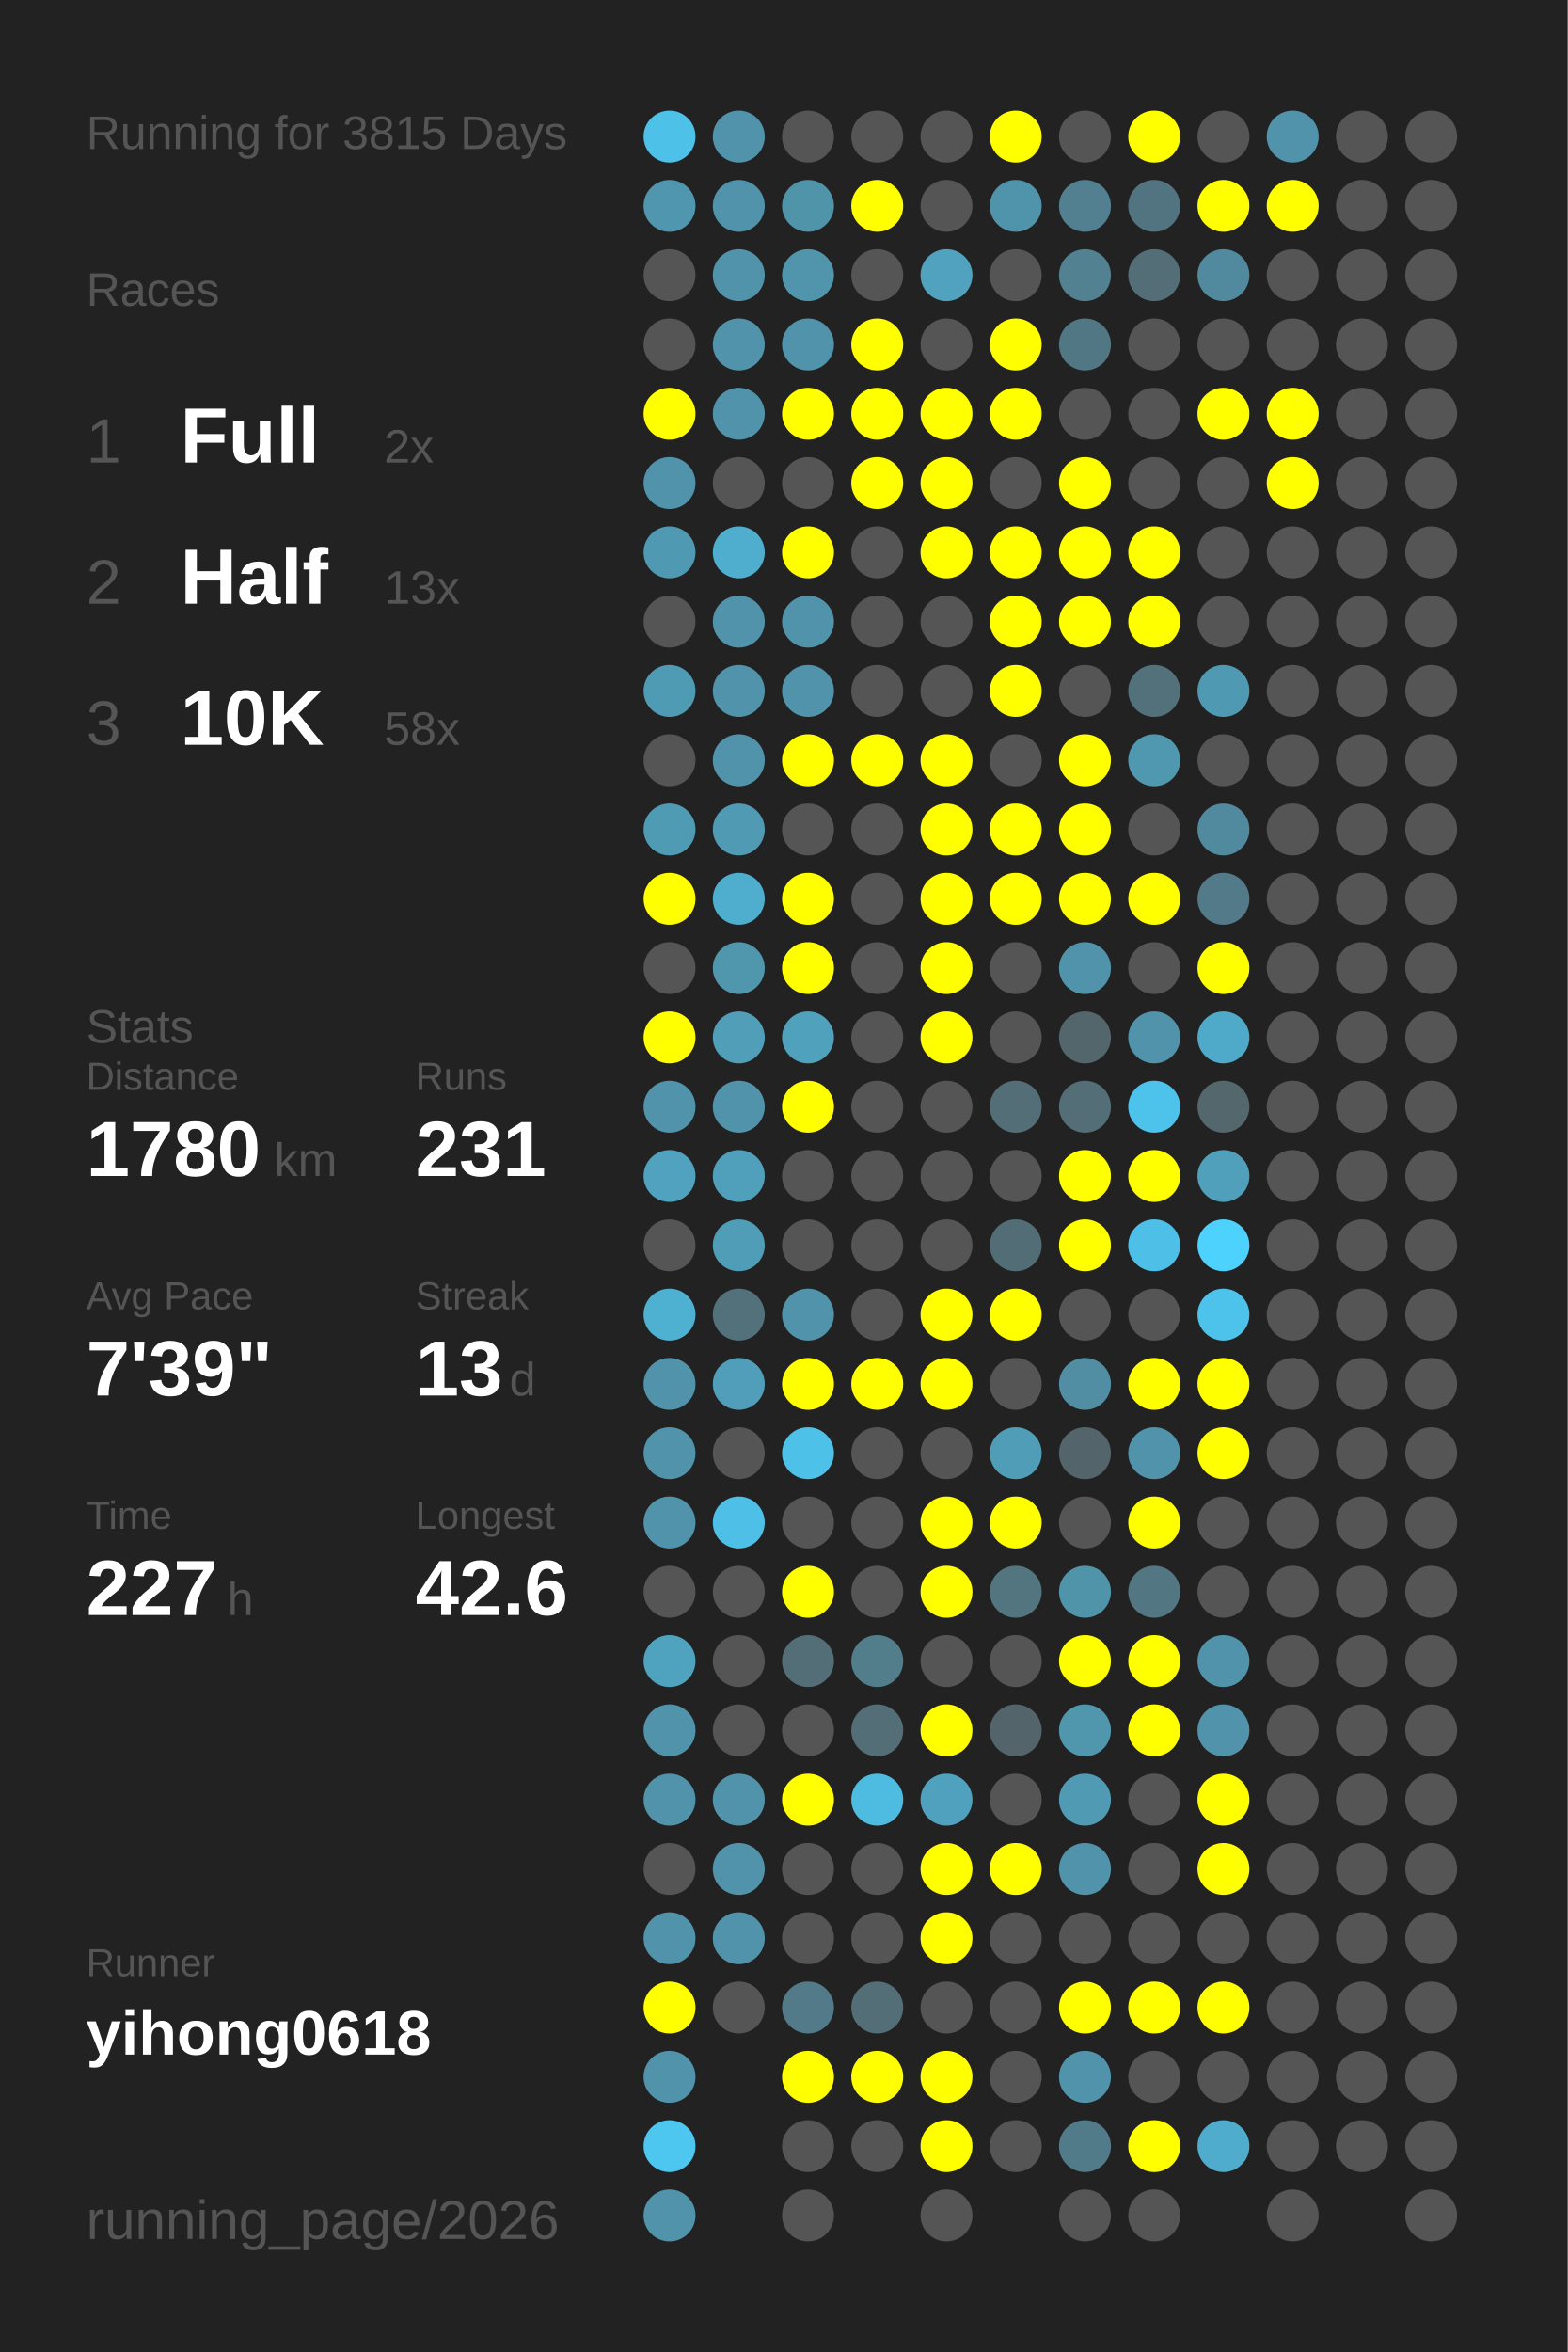
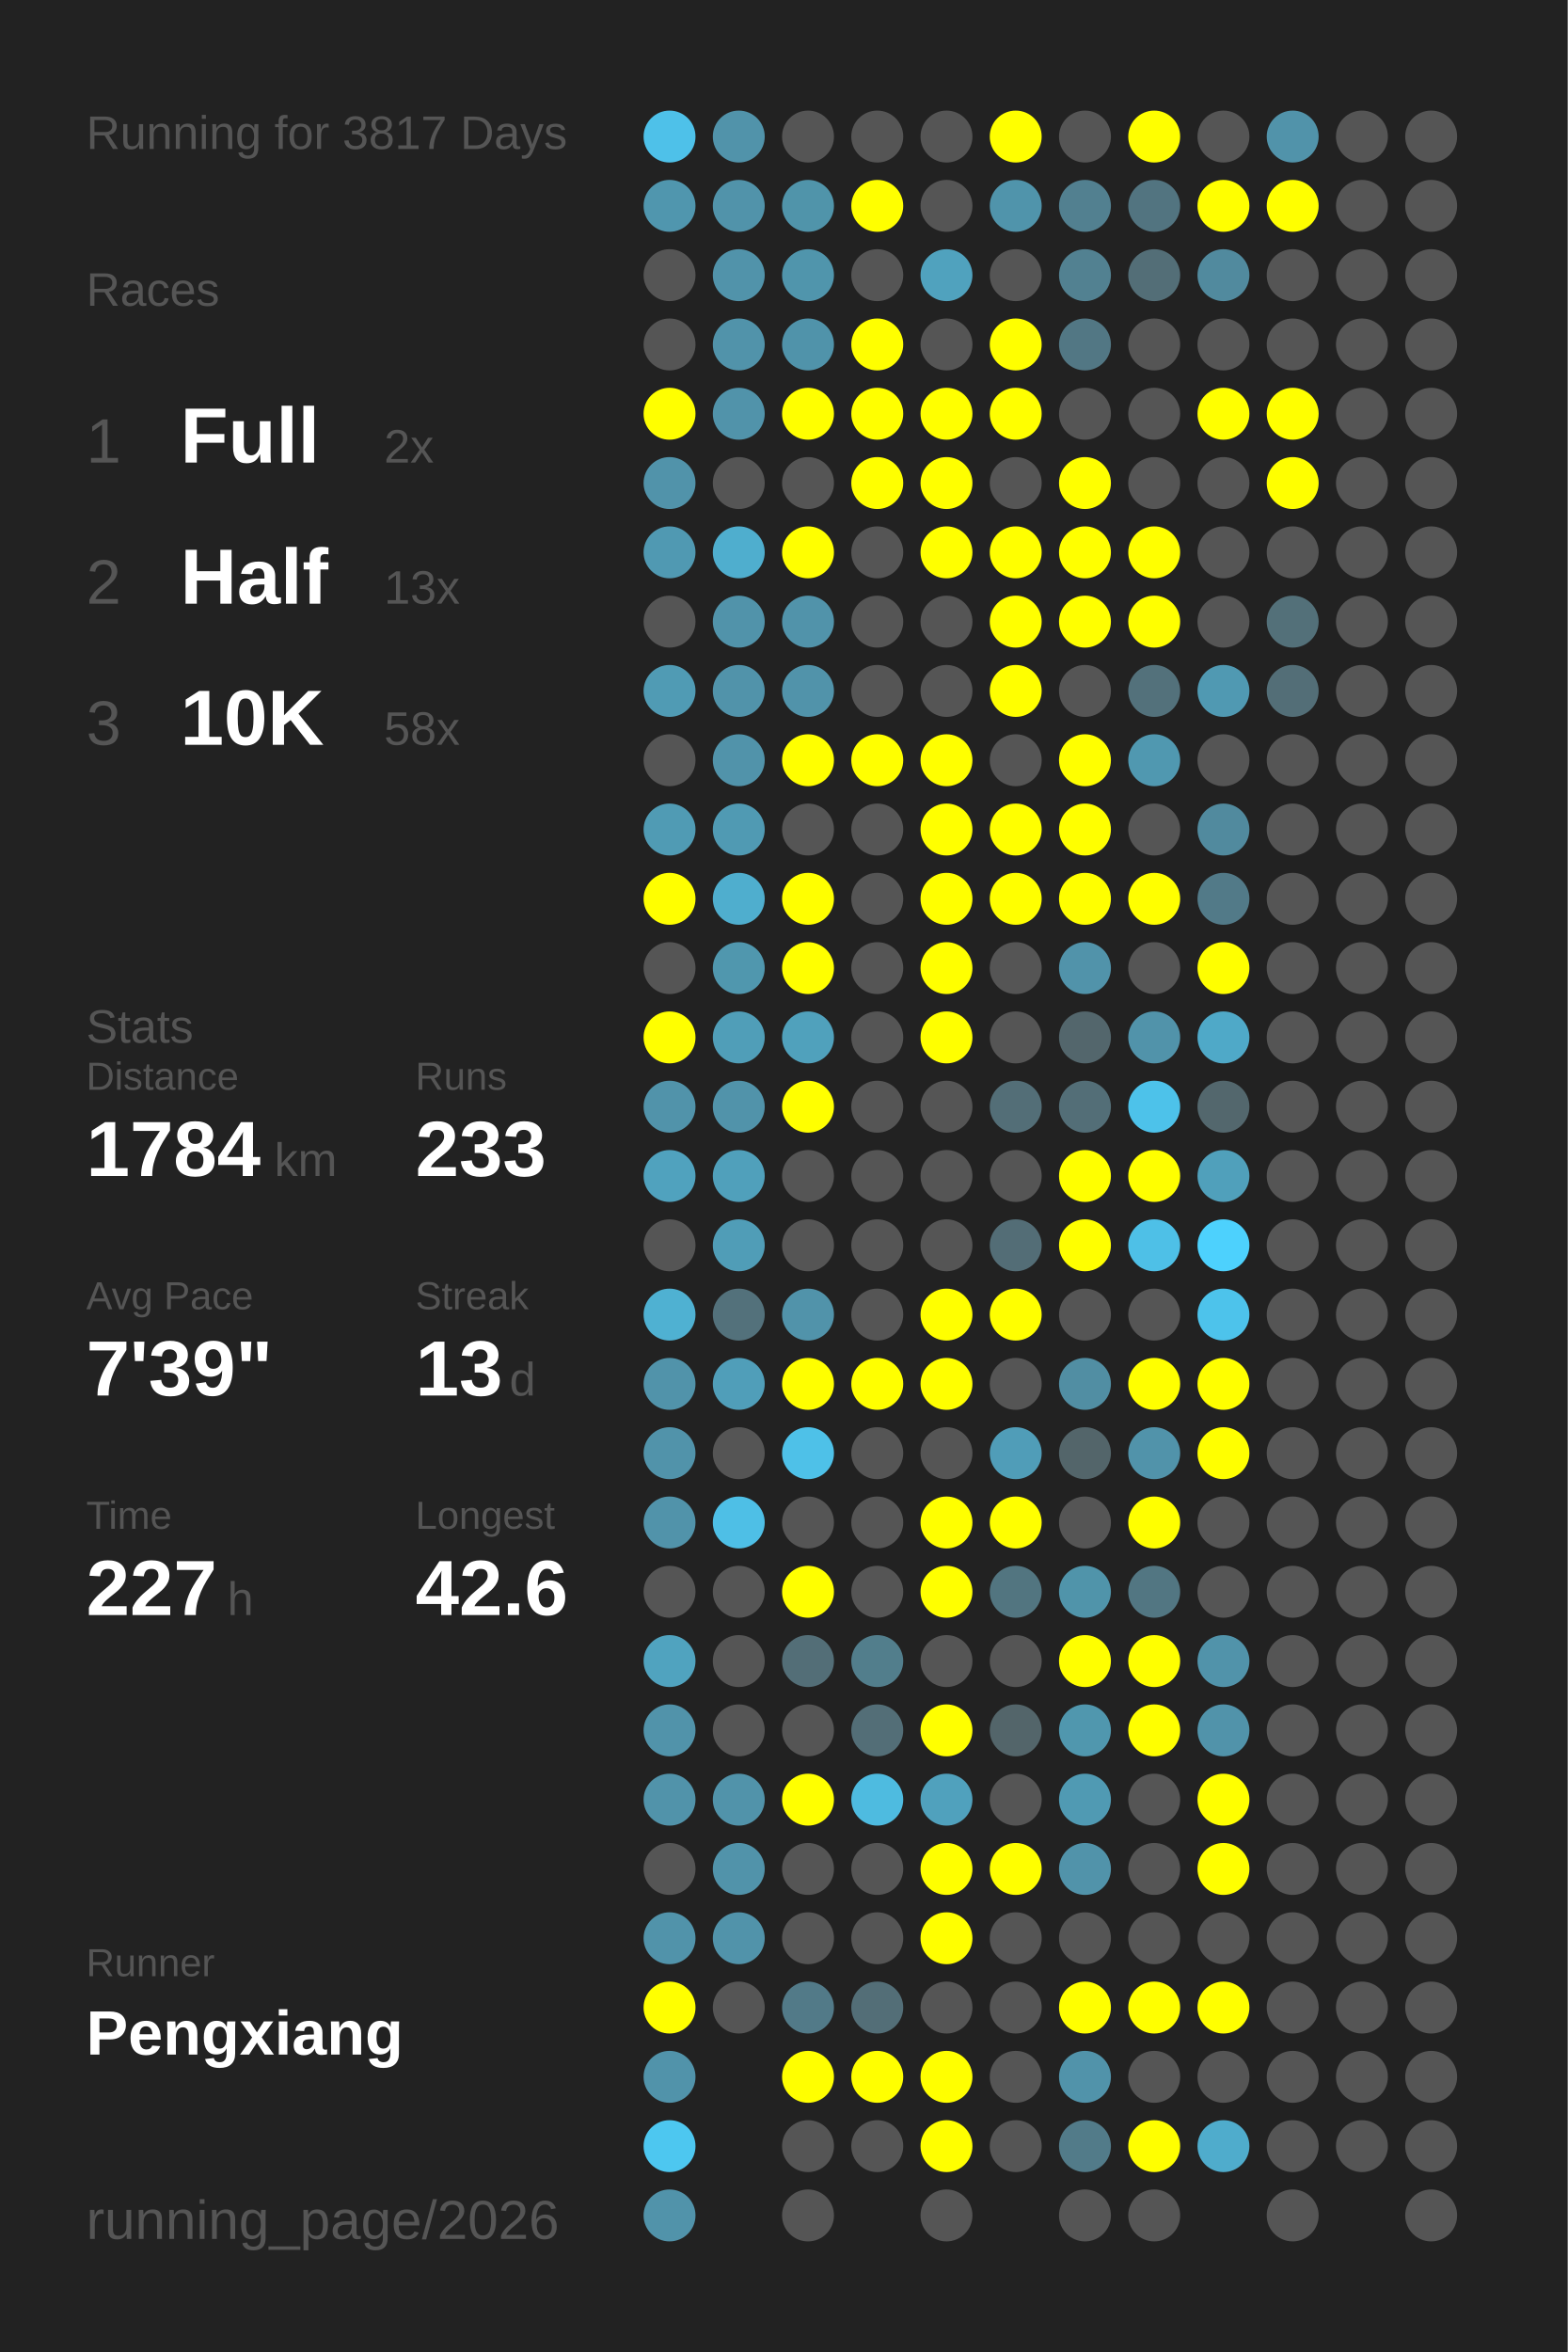
<svg xmlns="http://www.w3.org/2000/svg" baseProfile="full" height="300mm" version="1.1" viewBox="0,0,200,300" width="200mm">
  <defs />
  <rect fill="#222222" height="300" width="200" x="0" y="0" />
-   <text fill="#555555" style="font-size:6px; font-family:Arial;" x="11" y="19">Running for 3815 Days</text>
+   <text fill="#555555" style="font-size:6px; font-family:Arial;" x="11" y="19">Running for 3817 Days</text>
  <text fill="#555555" style="font-size:6px; font-family:Arial;" x="11" y="39">Races</text>
  <text fill="#555555" style="font-size:8px; font-family:Arial;" x="11" y="59">1</text>
  <text fill="#FFFFFF" style="font-size:10px; font-family:Arial; font-weight:bold;" x="23" y="59">Full</text>
  <text fill="#555555" style="font-size:6px; font-family:Arial;" x="49" y="59">2x</text>
  <text fill="#555555" style="font-size:8px; font-family:Arial;" x="11" y="77">2</text>
  <text fill="#FFFFFF" style="font-size:10px; font-family:Arial; font-weight:bold;" x="23" y="77">Half</text>
  <text fill="#555555" style="font-size:6px; font-family:Arial;" x="49" y="77">13x</text>
  <text fill="#555555" style="font-size:8px; font-family:Arial;" x="11" y="95">3</text>
  <text fill="#FFFFFF" style="font-size:10px; font-family:Arial; font-weight:bold;" x="23" y="95">10K</text>
  <text fill="#555555" style="font-size:6px; font-family:Arial;" x="49" y="95">58x</text>
  <text fill="#555555" style="font-size:6px; font-family:Arial;" x="11" y="133">Stats</text>
  <text fill="#555555" style="font-size:5px; font-family:Arial;" x="11" y="139">Distance</text>
-   <text fill="#FFFFFF" style="font-size:10px; font-family:Arial; font-weight:bold;" x="11" y="150">1780</text>
+   <text fill="#FFFFFF" style="font-size:10px; font-family:Arial; font-weight:bold;" x="11" y="150">1784</text>
  <text fill="#555555" style="font-size:6px; font-family:Arial;" x="35" y="150">km</text>
  <text fill="#555555" style="font-size:5px; font-family:Arial;" x="53" y="139">Runs</text>
-   <text fill="#FFFFFF" style="font-size:10px; font-family:Arial; font-weight:bold;" x="53" y="150">231</text>
+   <text fill="#FFFFFF" style="font-size:10px; font-family:Arial; font-weight:bold;" x="53" y="150">233</text>
  <text fill="#555555" style="font-size:5px; font-family:Arial;" x="11" y="167">Avg Pace</text>
  <text fill="#FFFFFF" style="font-size:10px; font-family:Arial; font-weight:bold;" x="11" y="178">7'39"</text>
  <text fill="#555555" style="font-size:5px; font-family:Arial;" x="53" y="167">Streak</text>
  <text fill="#FFFFFF" style="font-size:10px; font-family:Arial; font-weight:bold;" x="53" y="178">13</text>
  <text fill="#555555" style="font-size:6px; font-family:Arial;" x="65" y="178">d</text>
  <text fill="#555555" style="font-size:5px; font-family:Arial;" x="11" y="195">Time</text>
  <text fill="#FFFFFF" style="font-size:10px; font-family:Arial; font-weight:bold;" x="11" y="206">227</text>
  <text fill="#555555" style="font-size:6px; font-family:Arial;" x="29" y="206">h</text>
  <text fill="#555555" style="font-size:5px; font-family:Arial;" x="53" y="195">Longest</text>
  <text fill="#FFFFFF" style="font-size:10px; font-family:Arial; font-weight:bold;" x="53" y="206">42.6</text>
  <text fill="#555555" style="font-size:5px; font-family:Arial;" x="11" y="252.065">Runner</text>
-   <text fill="#FFFFFF" style="font-size:8px; font-family:Arial; font-weight:bold;" x="11" y="262.065">yihong0618</text>
+   <text fill="#FFFFFF" style="font-size:8px; font-family:Arial; font-weight:bold;" x="11" y="262.065">Pengxiang</text>
  <text fill="#555555" style="font-size:7px; font-family:Arial;" x="11" y="285.581">running_page/2026</text>
  <circle cx="85.417" cy="17.419" fill="#4ec1e9" r="3.312" />
  <circle cx="85.417" cy="26.258" fill="#5096ae" r="3.312" />
  <circle cx="85.417" cy="35.097" fill="#555555" r="3.312" />
  <circle cx="85.417" cy="43.935" fill="#555555" r="3.312" />
  <circle cx="85.417" cy="52.774" fill="#FFFF00" r="3.312" />
  <circle cx="85.417" cy="61.613" fill="#5193aa" r="3.312" />
  <circle cx="85.417" cy="70.452" fill="#5099b2" r="3.312" />
  <circle cx="85.417" cy="79.29" fill="#555555" r="3.312" />
  <circle cx="85.417" cy="88.129" fill="#509bb4" r="3.312" />
  <circle cx="85.417" cy="96.968" fill="#555555" r="3.312" />
  <circle cx="85.417" cy="105.806" fill="#509bb4" r="3.312" />
  <circle cx="85.417" cy="114.645" fill="#FFFF00" r="3.312" />
  <circle cx="85.417" cy="123.484" fill="#555555" r="3.312" />
  <circle cx="85.417" cy="132.323" fill="#FFFF00" r="3.312" />
  <circle cx="85.417" cy="141.161" fill="#5193aa" r="3.312" />
  <circle cx="85.417" cy="150" fill="#50a2be" r="3.312" />
  <circle cx="85.417" cy="158.839" fill="#555555" r="3.312" />
  <circle cx="85.417" cy="167.677" fill="#4fb1d2" r="3.312" />
  <circle cx="85.417" cy="176.516" fill="#5193aa" r="3.312" />
  <circle cx="85.417" cy="185.355" fill="#5193aa" r="3.312" />
  <circle cx="85.417" cy="194.194" fill="#5193aa" r="3.312" />
  <circle cx="85.417" cy="203.032" fill="#555555" r="3.312" />
  <circle cx="85.417" cy="211.871" fill="#50a3bf" r="3.312" />
  <circle cx="85.417" cy="220.71" fill="#5193aa" r="3.312" />
  <circle cx="85.417" cy="229.548" fill="#5193aa" r="3.312" />
  <circle cx="85.417" cy="238.387" fill="#555555" r="3.312" />
  <circle cx="85.417" cy="247.226" fill="#5193aa" r="3.312" />
  <circle cx="85.417" cy="256.065" fill="#FFFF00" r="3.312" />
  <circle cx="85.417" cy="264.903" fill="#5193aa" r="3.312" />
  <circle cx="85.417" cy="273.742" fill="#4dc7f0" r="3.312" />
  <circle cx="85.417" cy="282.581" fill="#5193aa" r="3.312" />
  <circle cx="94.25" cy="17.419" fill="#5193aa" r="3.312" />
  <circle cx="94.25" cy="26.258" fill="#5193aa" r="3.312" />
  <circle cx="94.25" cy="35.097" fill="#5193aa" r="3.312" />
  <circle cx="94.25" cy="43.935" fill="#5193aa" r="3.312" />
  <circle cx="94.25" cy="52.774" fill="#5193aa" r="3.312" />
  <circle cx="94.25" cy="61.613" fill="#555555" r="3.312" />
  <circle cx="94.25" cy="70.452" fill="#4faece" r="3.312" />
  <circle cx="94.25" cy="79.29" fill="#5193aa" r="3.312" />
  <circle cx="94.25" cy="88.129" fill="#5193aa" r="3.312" />
  <circle cx="94.25" cy="96.968" fill="#5193aa" r="3.312" />
  <circle cx="94.25" cy="105.806" fill="#509ab3" r="3.312" />
  <circle cx="94.25" cy="114.645" fill="#4faece" r="3.312" />
  <circle cx="94.25" cy="123.484" fill="#5097ae" r="3.312" />
  <circle cx="94.25" cy="132.323" fill="#509eb8" r="3.312" />
  <circle cx="94.25" cy="141.161" fill="#5193aa" r="3.312" />
  <circle cx="94.25" cy="150" fill="#50a0bb" r="3.312" />
  <circle cx="94.25" cy="158.839" fill="#509db7" r="3.312" />
  <circle cx="94.25" cy="167.677" fill="#53717b" r="3.312" />
  <circle cx="94.25" cy="176.516" fill="#509eb9" r="3.312" />
  <circle cx="94.25" cy="185.355" fill="#555555" r="3.312" />
  <circle cx="94.25" cy="194.194" fill="#4ebfe6" r="3.312" />
  <circle cx="94.25" cy="203.032" fill="#555555" r="3.312" />
  <circle cx="94.25" cy="211.871" fill="#555555" r="3.312" />
  <circle cx="94.25" cy="220.71" fill="#555555" r="3.312" />
  <circle cx="94.25" cy="229.548" fill="#5193aa" r="3.312" />
  <circle cx="94.25" cy="238.387" fill="#5193aa" r="3.312" />
  <circle cx="94.25" cy="247.226" fill="#5193aa" r="3.312" />
  <circle cx="94.25" cy="256.065" fill="#555555" r="3.312" />
  <circle cx="103.083" cy="17.419" fill="#555555" r="3.312" />
  <circle cx="103.083" cy="26.258" fill="#5094aa" r="3.312" />
  <circle cx="103.083" cy="35.097" fill="#5095ac" r="3.312" />
  <circle cx="103.083" cy="43.935" fill="#5093aa" r="3.312" />
  <circle cx="103.083" cy="52.774" fill="#FFFF00" r="3.312" />
  <circle cx="103.083" cy="61.613" fill="#555555" r="3.312" />
  <circle cx="103.083" cy="70.452" fill="#FFFF00" r="3.312" />
  <circle cx="103.083" cy="79.29" fill="#5193aa" r="3.312" />
  <circle cx="103.083" cy="88.129" fill="#5193aa" r="3.312" />
  <circle cx="103.083" cy="96.968" fill="#FFFF00" r="3.312" />
  <circle cx="103.083" cy="105.806" fill="#555555" r="3.312" />
  <circle cx="103.083" cy="114.645" fill="#FFFF00" r="3.312" />
  <circle cx="103.083" cy="123.484" fill="#FFFF00" r="3.312" />
  <circle cx="103.083" cy="132.323" fill="#50a1bc" r="3.312" />
  <circle cx="103.083" cy="141.161" fill="#FFFF00" r="3.312" />
  <circle cx="103.083" cy="150" fill="#555555" r="3.312" />
  <circle cx="103.083" cy="158.839" fill="#555555" r="3.312" />
  <circle cx="103.083" cy="167.677" fill="#5193aa" r="3.312" />
  <circle cx="103.083" cy="176.516" fill="#FFFF00" r="3.312" />
  <circle cx="103.083" cy="185.355" fill="#4ec1e8" r="3.312" />
  <circle cx="103.083" cy="194.194" fill="#555555" r="3.312" />
  <circle cx="103.083" cy="203.032" fill="#FFFF00" r="3.312" />
  <circle cx="103.083" cy="211.871" fill="#536e77" r="3.312" />
  <circle cx="103.083" cy="220.71" fill="#555555" r="3.312" />
  <circle cx="103.083" cy="229.548" fill="#FFFF00" r="3.312" />
  <circle cx="103.083" cy="238.387" fill="#555555" r="3.312" />
  <circle cx="103.083" cy="247.226" fill="#555555" r="3.312" />
  <circle cx="103.083" cy="256.065" fill="#527a88" r="3.312" />
  <circle cx="103.083" cy="264.903" fill="#FFFF00" r="3.312" />
  <circle cx="103.083" cy="273.742" fill="#555555" r="3.312" />
  <circle cx="103.083" cy="282.581" fill="#555555" r="3.312" />
  <circle cx="111.917" cy="17.419" fill="#555555" r="3.312" />
  <circle cx="111.917" cy="26.258" fill="#FFFF00" r="3.312" />
  <circle cx="111.917" cy="35.097" fill="#555555" r="3.312" />
  <circle cx="111.917" cy="43.935" fill="#FFFF00" r="3.312" />
  <circle cx="111.917" cy="52.774" fill="#FFFF00" r="3.312" />
  <circle cx="111.917" cy="61.613" fill="#FFFF00" r="3.312" />
  <circle cx="111.917" cy="70.452" fill="#555555" r="3.312" />
  <circle cx="111.917" cy="79.29" fill="#555555" r="3.312" />
  <circle cx="111.917" cy="88.129" fill="#555555" r="3.312" />
  <circle cx="111.917" cy="96.968" fill="#FFFF00" r="3.312" />
  <circle cx="111.917" cy="105.806" fill="#555555" r="3.312" />
  <circle cx="111.917" cy="114.645" fill="#555555" r="3.312" />
  <circle cx="111.917" cy="123.484" fill="#555555" r="3.312" />
  <circle cx="111.917" cy="132.323" fill="#555555" r="3.312" />
  <circle cx="111.917" cy="141.161" fill="#555555" r="3.312" />
  <circle cx="111.917" cy="150" fill="#555555" r="3.312" />
  <circle cx="111.917" cy="158.839" fill="#555555" r="3.312" />
  <circle cx="111.917" cy="167.677" fill="#555555" r="3.312" />
  <circle cx="111.917" cy="176.516" fill="#FFFF00" r="3.312" />
  <circle cx="111.917" cy="185.355" fill="#555555" r="3.312" />
  <circle cx="111.917" cy="194.194" fill="#555555" r="3.312" />
  <circle cx="111.917" cy="203.032" fill="#555555" r="3.312" />
  <circle cx="111.917" cy="211.871" fill="#527e8c" r="3.312" />
  <circle cx="111.917" cy="220.71" fill="#536e77" r="3.312" />
  <circle cx="111.917" cy="229.548" fill="#4ebbe0" r="3.312" />
  <circle cx="111.917" cy="238.387" fill="#555555" r="3.312" />
  <circle cx="111.917" cy="247.226" fill="#555555" r="3.312" />
  <circle cx="111.917" cy="256.065" fill="#536e77" r="3.312" />
  <circle cx="111.917" cy="264.903" fill="#FFFF00" r="3.312" />
  <circle cx="111.917" cy="273.742" fill="#555555" r="3.312" />
  <circle cx="120.75" cy="17.419" fill="#555555" r="3.312" />
  <circle cx="120.75" cy="26.258" fill="#555555" r="3.312" />
  <circle cx="120.75" cy="35.097" fill="#50a2be" r="3.312" />
  <circle cx="120.75" cy="43.935" fill="#555555" r="3.312" />
  <circle cx="120.75" cy="52.774" fill="#FFFF00" r="3.312" />
  <circle cx="120.75" cy="61.613" fill="#FFFF00" r="3.312" />
  <circle cx="120.75" cy="70.452" fill="#FFFF00" r="3.312" />
  <circle cx="120.75" cy="79.29" fill="#555555" r="3.312" />
  <circle cx="120.75" cy="88.129" fill="#555555" r="3.312" />
  <circle cx="120.75" cy="96.968" fill="#FFFF00" r="3.312" />
  <circle cx="120.75" cy="105.806" fill="#FFFF00" r="3.312" />
  <circle cx="120.75" cy="114.645" fill="#FFFF00" r="3.312" />
  <circle cx="120.75" cy="123.484" fill="#FFFF00" r="3.312" />
  <circle cx="120.75" cy="132.323" fill="#FFFF00" r="3.312" />
  <circle cx="120.75" cy="141.161" fill="#555555" r="3.312" />
  <circle cx="120.75" cy="150" fill="#555555" r="3.312" />
  <circle cx="120.75" cy="158.839" fill="#555555" r="3.312" />
  <circle cx="120.75" cy="167.677" fill="#FFFF00" r="3.312" />
  <circle cx="120.75" cy="176.516" fill="#FFFF00" r="3.312" />
  <circle cx="120.75" cy="185.355" fill="#555555" r="3.312" />
  <circle cx="120.75" cy="194.194" fill="#FFFF00" r="3.312" />
  <circle cx="120.75" cy="203.032" fill="#FFFF00" r="3.312" />
  <circle cx="120.75" cy="211.871" fill="#555555" r="3.312" />
  <circle cx="120.75" cy="220.71" fill="#FFFF00" r="3.312" />
  <circle cx="120.75" cy="229.548" fill="#50a1bd" r="3.312" />
  <circle cx="120.75" cy="238.387" fill="#FFFF00" r="3.312" />
  <circle cx="120.75" cy="247.226" fill="#FFFF00" r="3.312" />
  <circle cx="120.75" cy="256.065" fill="#555555" r="3.312" />
  <circle cx="120.75" cy="264.903" fill="#FFFF00" r="3.312" />
  <circle cx="120.75" cy="273.742" fill="#FFFF00" r="3.312" />
  <circle cx="120.75" cy="282.581" fill="#555555" r="3.312" />
  <circle cx="129.583" cy="17.419" fill="#FFFF00" r="3.312" />
  <circle cx="129.583" cy="26.258" fill="#5094ab" r="3.312" />
  <circle cx="129.583" cy="35.097" fill="#555555" r="3.312" />
  <circle cx="129.583" cy="43.935" fill="#FFFF00" r="3.312" />
  <circle cx="129.583" cy="52.774" fill="#FFFF00" r="3.312" />
  <circle cx="129.583" cy="61.613" fill="#555555" r="3.312" />
  <circle cx="129.583" cy="70.452" fill="#FFFF00" r="3.312" />
  <circle cx="129.583" cy="79.29" fill="#FFFF00" r="3.312" />
  <circle cx="129.583" cy="88.129" fill="#FFFF00" r="3.312" />
  <circle cx="129.583" cy="96.968" fill="#555555" r="3.312" />
  <circle cx="129.583" cy="105.806" fill="#FFFF00" r="3.312" />
  <circle cx="129.583" cy="114.645" fill="#FFFF00" r="3.312" />
  <circle cx="129.583" cy="123.484" fill="#555555" r="3.312" />
  <circle cx="129.583" cy="132.323" fill="#555555" r="3.312" />
  <circle cx="129.583" cy="141.161" fill="#536e77" r="3.312" />
  <circle cx="129.583" cy="150" fill="#555555" r="3.312" />
  <circle cx="129.583" cy="158.839" fill="#536d76" r="3.312" />
  <circle cx="129.583" cy="167.677" fill="#FFFF00" r="3.312" />
  <circle cx="129.583" cy="176.516" fill="#555555" r="3.312" />
  <circle cx="129.583" cy="185.355" fill="#509db8" r="3.312" />
  <circle cx="129.583" cy="194.194" fill="#FFFF00" r="3.312" />
  <circle cx="129.583" cy="203.032" fill="#527580" r="3.312" />
  <circle cx="129.583" cy="211.871" fill="#555555" r="3.312" />
  <circle cx="129.583" cy="220.71" fill="#53656a" r="3.312" />
  <circle cx="129.583" cy="229.548" fill="#555555" r="3.312" />
  <circle cx="129.583" cy="238.387" fill="#FFFF00" r="3.312" />
  <circle cx="129.583" cy="247.226" fill="#555555" r="3.312" />
  <circle cx="129.583" cy="256.065" fill="#555555" r="3.312" />
  <circle cx="129.583" cy="264.903" fill="#555555" r="3.312" />
  <circle cx="129.583" cy="273.742" fill="#555555" r="3.312" />
  <circle cx="138.417" cy="17.419" fill="#555555" r="3.312" />
  <circle cx="138.417" cy="26.258" fill="#528090" r="3.312" />
  <circle cx="138.417" cy="35.097" fill="#528191" r="3.312" />
  <circle cx="138.417" cy="43.935" fill="#527784" r="3.312" />
  <circle cx="138.417" cy="52.774" fill="#555555" r="3.312" />
  <circle cx="138.417" cy="61.613" fill="#FFFF00" r="3.312" />
  <circle cx="138.417" cy="70.452" fill="#FFFF00" r="3.312" />
  <circle cx="138.417" cy="79.29" fill="#FFFF00" r="3.312" />
  <circle cx="138.417" cy="88.129" fill="#555555" r="3.312" />
  <circle cx="138.417" cy="96.968" fill="#FFFF00" r="3.312" />
  <circle cx="138.417" cy="105.806" fill="#FFFF00" r="3.312" />
  <circle cx="138.417" cy="114.645" fill="#FFFF00" r="3.312" />
  <circle cx="138.417" cy="123.484" fill="#5193aa" r="3.312" />
  <circle cx="138.417" cy="132.323" fill="#53666c" r="3.312" />
  <circle cx="138.417" cy="141.161" fill="#536e77" r="3.312" />
  <circle cx="138.417" cy="150" fill="#FFFF00" r="3.312" />
  <circle cx="138.417" cy="158.839" fill="#FFFF00" r="3.312" />
  <circle cx="138.417" cy="167.677" fill="#555555" r="3.312" />
  <circle cx="138.417" cy="176.516" fill="#518ea3" r="3.312" />
  <circle cx="138.417" cy="185.355" fill="#53656a" r="3.312" />
  <circle cx="138.417" cy="194.194" fill="#555555" r="3.312" />
  <circle cx="138.417" cy="203.032" fill="#5094aa" r="3.312" />
  <circle cx="138.417" cy="211.871" fill="#FFFF00" r="3.312" />
  <circle cx="138.417" cy="220.71" fill="#5097ae" r="3.312" />
  <circle cx="138.417" cy="229.548" fill="#509ab3" r="3.312" />
  <circle cx="138.417" cy="238.387" fill="#5193aa" r="3.312" />
  <circle cx="138.417" cy="247.226" fill="#555555" r="3.312" />
  <circle cx="138.417" cy="256.065" fill="#FFFF00" r="3.312" />
  <circle cx="138.417" cy="264.903" fill="#5193aa" r="3.312" />
  <circle cx="138.417" cy="273.742" fill="#527b89" r="3.312" />
  <circle cx="138.417" cy="282.581" fill="#555555" r="3.312" />
  <circle cx="147.25" cy="17.419" fill="#FFFF00" r="3.312" />
  <circle cx="147.25" cy="26.258" fill="#527480" r="3.312" />
  <circle cx="147.25" cy="35.097" fill="#536e77" r="3.312" />
  <circle cx="147.25" cy="43.935" fill="#555555" r="3.312" />
  <circle cx="147.25" cy="52.774" fill="#555555" r="3.312" />
  <circle cx="147.25" cy="61.613" fill="#555555" r="3.312" />
  <circle cx="147.25" cy="70.452" fill="#FFFF00" r="3.312" />
  <circle cx="147.25" cy="79.29" fill="#FFFF00" r="3.312" />
  <circle cx="147.25" cy="88.129" fill="#53717b" r="3.312" />
  <circle cx="147.25" cy="96.968" fill="#5098b0" r="3.312" />
  <circle cx="147.25" cy="105.806" fill="#555555" r="3.312" />
  <circle cx="147.25" cy="114.645" fill="#FFFF00" r="3.312" />
  <circle cx="147.25" cy="123.484" fill="#555555" r="3.312" />
  <circle cx="147.25" cy="132.323" fill="#5193aa" r="3.312" />
  <circle cx="147.25" cy="141.161" fill="#4dc2ea" r="3.312" />
  <circle cx="147.25" cy="150" fill="#FFFF00" r="3.312" />
  <circle cx="147.25" cy="158.839" fill="#4ec0e7" r="3.312" />
  <circle cx="147.25" cy="167.677" fill="#555555" r="3.312" />
  <circle cx="147.25" cy="176.516" fill="#FFFF00" r="3.312" />
  <circle cx="147.25" cy="185.355" fill="#5193aa" r="3.312" />
  <circle cx="147.25" cy="194.194" fill="#FFFF00" r="3.312" />
  <circle cx="147.25" cy="203.032" fill="#527682" r="3.312" />
  <circle cx="147.25" cy="211.871" fill="#FFFF00" r="3.312" />
  <circle cx="147.25" cy="220.71" fill="#FFFF00" r="3.312" />
  <circle cx="147.25" cy="229.548" fill="#555555" r="3.312" />
  <circle cx="147.25" cy="238.387" fill="#555555" r="3.312" />
  <circle cx="147.25" cy="247.226" fill="#555555" r="3.312" />
  <circle cx="147.25" cy="256.065" fill="#FFFF00" r="3.312" />
  <circle cx="147.25" cy="264.903" fill="#555555" r="3.312" />
  <circle cx="147.25" cy="273.742" fill="#FFFF00" r="3.312" />
  <circle cx="147.25" cy="282.581" fill="#555555" r="3.312" />
  <circle cx="156.083" cy="17.419" fill="#555555" r="3.312" />
  <circle cx="156.083" cy="26.258" fill="#FFFF00" r="3.312" />
  <circle cx="156.083" cy="35.097" fill="#518a9e" r="3.312" />
  <circle cx="156.083" cy="43.935" fill="#555555" r="3.312" />
  <circle cx="156.083" cy="52.774" fill="#FFFF00" r="3.312" />
  <circle cx="156.083" cy="61.613" fill="#555555" r="3.312" />
  <circle cx="156.083" cy="70.452" fill="#555555" r="3.312" />
  <circle cx="156.083" cy="79.29" fill="#555555" r="3.312" />
  <circle cx="156.083" cy="88.129" fill="#5099b2" r="3.312" />
  <circle cx="156.083" cy="96.968" fill="#555555" r="3.312" />
  <circle cx="156.083" cy="105.806" fill="#518a9e" r="3.312" />
  <circle cx="156.083" cy="114.645" fill="#527a88" r="3.312" />
  <circle cx="156.083" cy="123.484" fill="#FFFF00" r="3.312" />
  <circle cx="156.083" cy="132.323" fill="#4fa9c8" r="3.312" />
  <circle cx="156.083" cy="141.161" fill="#53676d" r="3.312" />
  <circle cx="156.083" cy="150" fill="#50a0bb" r="3.312" />
  <circle cx="156.083" cy="158.839" fill="#4dd1fd" r="3.312" />
  <circle cx="156.083" cy="167.677" fill="#4dc3eb" r="3.312" />
  <circle cx="156.083" cy="176.516" fill="#FFFF00" r="3.312" />
  <circle cx="156.083" cy="185.355" fill="#FFFF00" r="3.312" />
  <circle cx="156.083" cy="194.194" fill="#555555" r="3.312" />
  <circle cx="156.083" cy="203.032" fill="#555555" r="3.312" />
  <circle cx="156.083" cy="211.871" fill="#5193aa" r="3.312" />
  <circle cx="156.083" cy="220.71" fill="#5193aa" r="3.312" />
  <circle cx="156.083" cy="229.548" fill="#FFFF00" r="3.312" />
  <circle cx="156.083" cy="238.387" fill="#FFFF00" r="3.312" />
  <circle cx="156.083" cy="247.226" fill="#555555" r="3.312" />
  <circle cx="156.083" cy="256.065" fill="#FFFF00" r="3.312" />
  <circle cx="156.083" cy="264.903" fill="#555555" r="3.312" />
  <circle cx="156.083" cy="273.742" fill="#4faccc" r="3.312" />
  <circle cx="164.917" cy="17.419" fill="#5193aa" r="3.312" />
  <circle cx="164.917" cy="26.258" fill="#FFFF00" r="3.312" />
  <circle cx="164.917" cy="35.097" fill="#555555" r="3.312" />
  <circle cx="164.917" cy="43.935" fill="#555555" r="3.312" />
  <circle cx="164.917" cy="52.774" fill="#FFFF00" r="3.312" />
  <circle cx="164.917" cy="61.613" fill="#FFFF00" r="3.312" />
  <circle cx="164.917" cy="70.452" fill="#555555" r="3.312" />
-   <circle cx="164.917" cy="79.29" fill="#555555" r="3.312" />
-   <circle cx="164.917" cy="88.129" fill="#555555" r="3.312" />
+   <circle cx="164.917" cy="79.29" fill="#537079" r="3.312" />
+   <circle cx="164.917" cy="88.129" fill="#536e77" r="3.312" />
  <circle cx="164.917" cy="96.968" fill="#555555" r="3.312" />
  <circle cx="164.917" cy="105.806" fill="#555555" r="3.312" />
  <circle cx="164.917" cy="114.645" fill="#555555" r="3.312" />
  <circle cx="164.917" cy="123.484" fill="#555555" r="3.312" />
  <circle cx="164.917" cy="132.323" fill="#555555" r="3.312" />
  <circle cx="164.917" cy="141.161" fill="#555555" r="3.312" />
  <circle cx="164.917" cy="150" fill="#555555" r="3.312" />
  <circle cx="164.917" cy="158.839" fill="#555555" r="3.312" />
  <circle cx="164.917" cy="167.677" fill="#555555" r="3.312" />
  <circle cx="164.917" cy="176.516" fill="#555555" r="3.312" />
  <circle cx="164.917" cy="185.355" fill="#555555" r="3.312" />
  <circle cx="164.917" cy="194.194" fill="#555555" r="3.312" />
  <circle cx="164.917" cy="203.032" fill="#555555" r="3.312" />
  <circle cx="164.917" cy="211.871" fill="#555555" r="3.312" />
  <circle cx="164.917" cy="220.71" fill="#555555" r="3.312" />
  <circle cx="164.917" cy="229.548" fill="#555555" r="3.312" />
  <circle cx="164.917" cy="238.387" fill="#555555" r="3.312" />
  <circle cx="164.917" cy="247.226" fill="#555555" r="3.312" />
  <circle cx="164.917" cy="256.065" fill="#555555" r="3.312" />
  <circle cx="164.917" cy="264.903" fill="#555555" r="3.312" />
  <circle cx="164.917" cy="273.742" fill="#555555" r="3.312" />
  <circle cx="164.917" cy="282.581" fill="#555555" r="3.312" />
  <circle cx="173.75" cy="17.419" fill="#555555" r="3.312" />
  <circle cx="173.75" cy="26.258" fill="#555555" r="3.312" />
  <circle cx="173.75" cy="35.097" fill="#555555" r="3.312" />
  <circle cx="173.75" cy="43.935" fill="#555555" r="3.312" />
  <circle cx="173.75" cy="52.774" fill="#555555" r="3.312" />
  <circle cx="173.75" cy="61.613" fill="#555555" r="3.312" />
  <circle cx="173.75" cy="70.452" fill="#555555" r="3.312" />
  <circle cx="173.75" cy="79.29" fill="#555555" r="3.312" />
  <circle cx="173.75" cy="88.129" fill="#555555" r="3.312" />
  <circle cx="173.75" cy="96.968" fill="#555555" r="3.312" />
  <circle cx="173.75" cy="105.806" fill="#555555" r="3.312" />
  <circle cx="173.75" cy="114.645" fill="#555555" r="3.312" />
  <circle cx="173.75" cy="123.484" fill="#555555" r="3.312" />
  <circle cx="173.75" cy="132.323" fill="#555555" r="3.312" />
  <circle cx="173.75" cy="141.161" fill="#555555" r="3.312" />
  <circle cx="173.75" cy="150" fill="#555555" r="3.312" />
  <circle cx="173.75" cy="158.839" fill="#555555" r="3.312" />
  <circle cx="173.75" cy="167.677" fill="#555555" r="3.312" />
  <circle cx="173.75" cy="176.516" fill="#555555" r="3.312" />
  <circle cx="173.75" cy="185.355" fill="#555555" r="3.312" />
  <circle cx="173.75" cy="194.194" fill="#555555" r="3.312" />
  <circle cx="173.75" cy="203.032" fill="#555555" r="3.312" />
  <circle cx="173.75" cy="211.871" fill="#555555" r="3.312" />
  <circle cx="173.75" cy="220.71" fill="#555555" r="3.312" />
  <circle cx="173.75" cy="229.548" fill="#555555" r="3.312" />
  <circle cx="173.75" cy="238.387" fill="#555555" r="3.312" />
  <circle cx="173.75" cy="247.226" fill="#555555" r="3.312" />
  <circle cx="173.75" cy="256.065" fill="#555555" r="3.312" />
  <circle cx="173.75" cy="264.903" fill="#555555" r="3.312" />
  <circle cx="173.75" cy="273.742" fill="#555555" r="3.312" />
  <circle cx="182.583" cy="17.419" fill="#555555" r="3.312" />
  <circle cx="182.583" cy="26.258" fill="#555555" r="3.312" />
  <circle cx="182.583" cy="35.097" fill="#555555" r="3.312" />
  <circle cx="182.583" cy="43.935" fill="#555555" r="3.312" />
  <circle cx="182.583" cy="52.774" fill="#555555" r="3.312" />
  <circle cx="182.583" cy="61.613" fill="#555555" r="3.312" />
  <circle cx="182.583" cy="70.452" fill="#555555" r="3.312" />
  <circle cx="182.583" cy="79.29" fill="#555555" r="3.312" />
  <circle cx="182.583" cy="88.129" fill="#555555" r="3.312" />
  <circle cx="182.583" cy="96.968" fill="#555555" r="3.312" />
  <circle cx="182.583" cy="105.806" fill="#555555" r="3.312" />
  <circle cx="182.583" cy="114.645" fill="#555555" r="3.312" />
  <circle cx="182.583" cy="123.484" fill="#555555" r="3.312" />
  <circle cx="182.583" cy="132.323" fill="#555555" r="3.312" />
  <circle cx="182.583" cy="141.161" fill="#555555" r="3.312" />
  <circle cx="182.583" cy="150" fill="#555555" r="3.312" />
  <circle cx="182.583" cy="158.839" fill="#555555" r="3.312" />
  <circle cx="182.583" cy="167.677" fill="#555555" r="3.312" />
  <circle cx="182.583" cy="176.516" fill="#555555" r="3.312" />
  <circle cx="182.583" cy="185.355" fill="#555555" r="3.312" />
  <circle cx="182.583" cy="194.194" fill="#555555" r="3.312" />
  <circle cx="182.583" cy="203.032" fill="#555555" r="3.312" />
  <circle cx="182.583" cy="211.871" fill="#555555" r="3.312" />
  <circle cx="182.583" cy="220.71" fill="#555555" r="3.312" />
  <circle cx="182.583" cy="229.548" fill="#555555" r="3.312" />
  <circle cx="182.583" cy="238.387" fill="#555555" r="3.312" />
  <circle cx="182.583" cy="247.226" fill="#555555" r="3.312" />
  <circle cx="182.583" cy="256.065" fill="#555555" r="3.312" />
  <circle cx="182.583" cy="264.903" fill="#555555" r="3.312" />
  <circle cx="182.583" cy="273.742" fill="#555555" r="3.312" />
  <circle cx="182.583" cy="282.581" fill="#555555" r="3.312" />
</svg>
